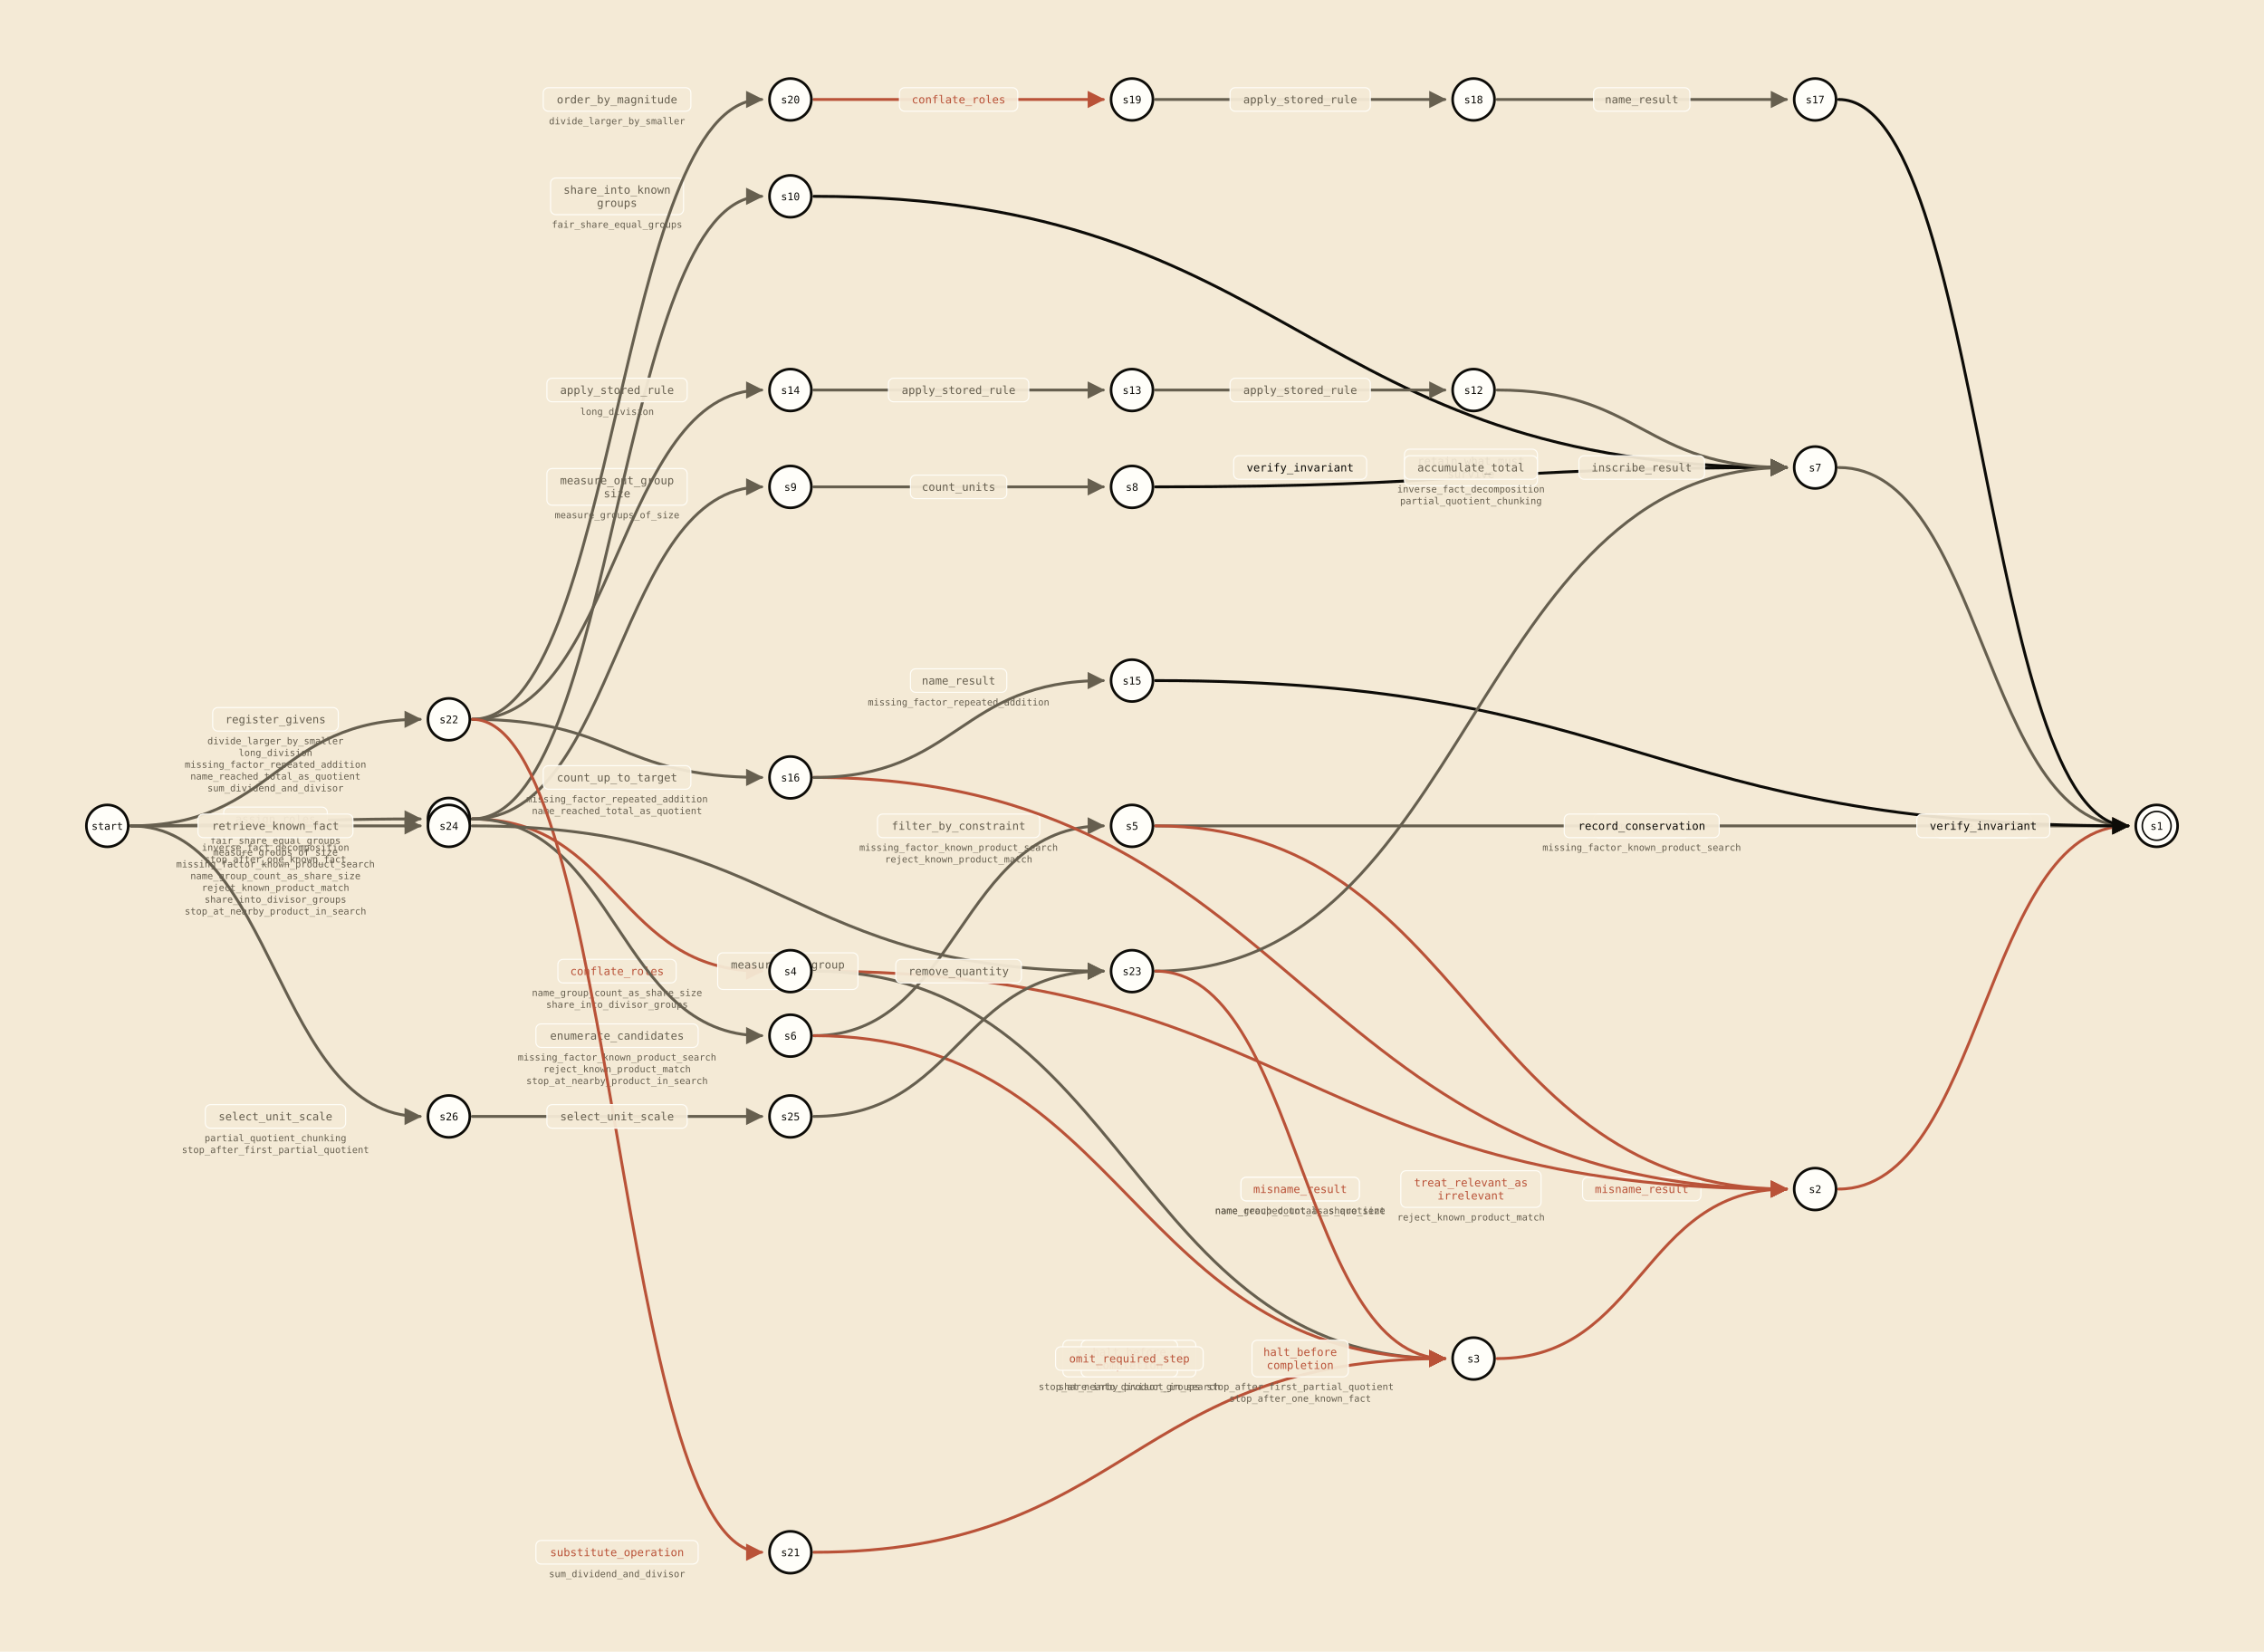
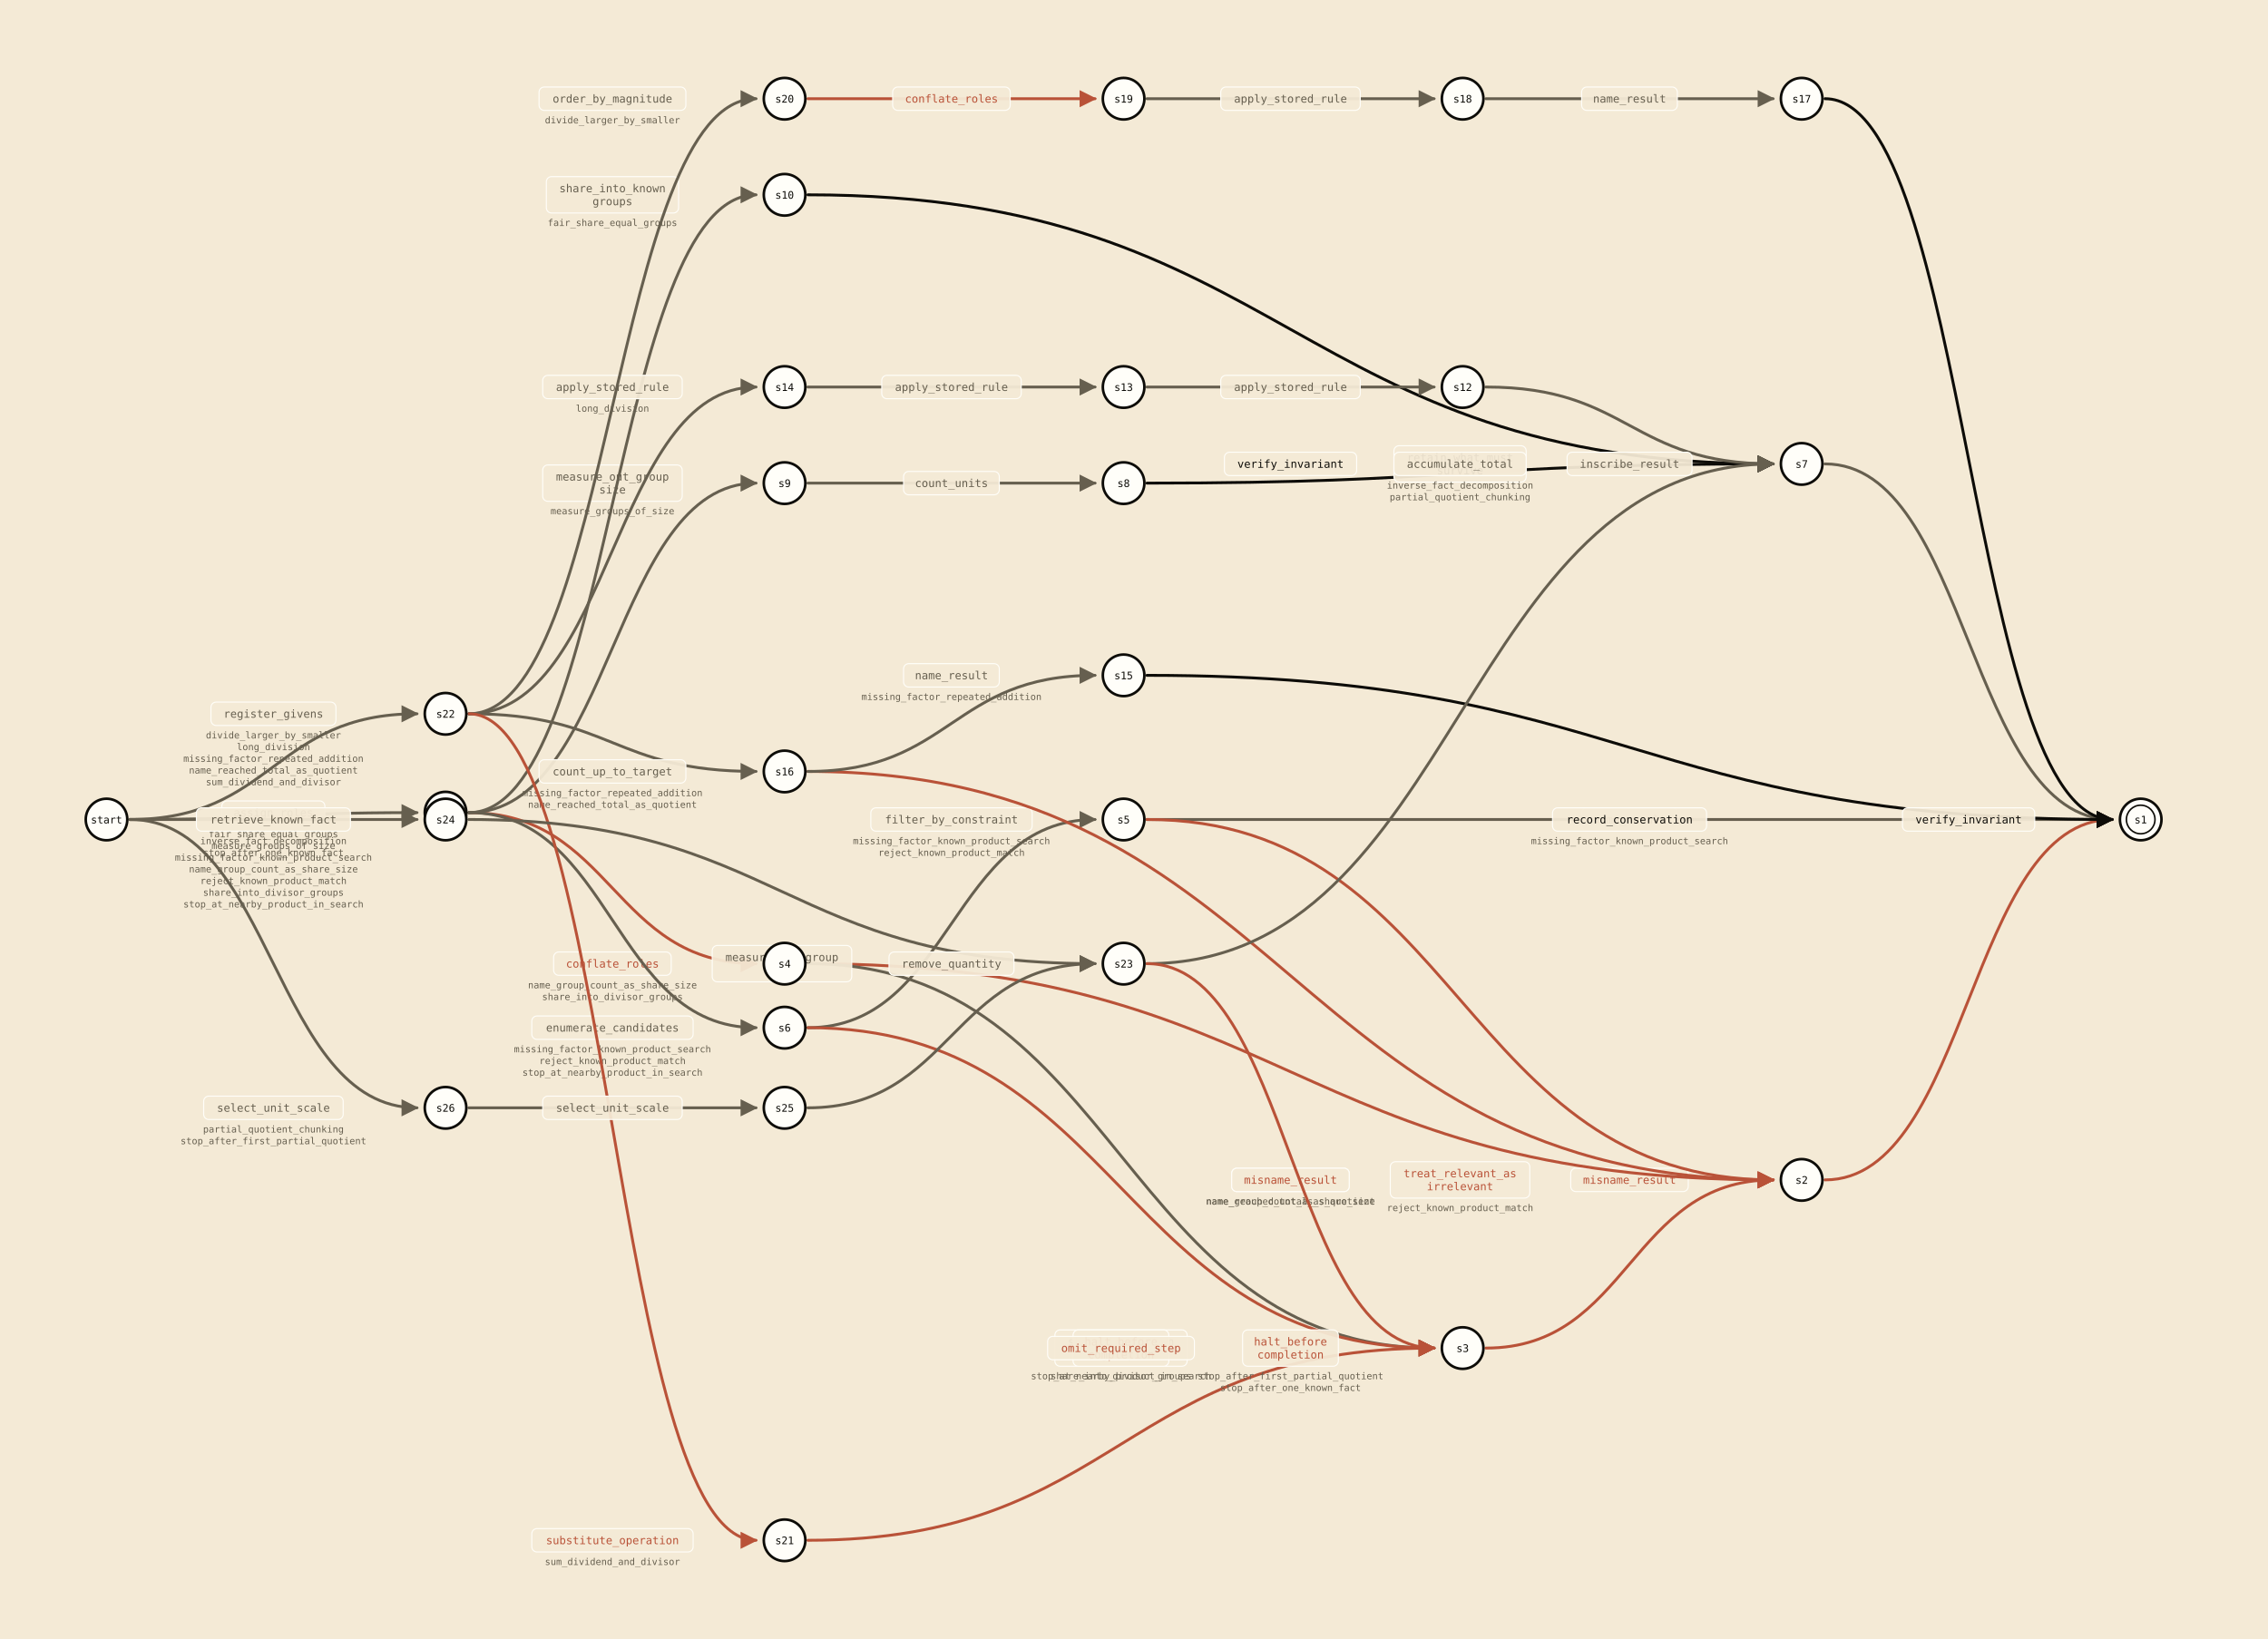
- <svg xmlns="http://www.w3.org/2000/svg" width="1730" height="1262" viewBox="0 0 1730 1262" role="img" aria-labelledby="title desc">
+ <svg xmlns="http://www.w3.org/2000/svg" width="1746" height="1262" viewBox="0 0 1746 1262" role="img" aria-labelledby="title desc">
  <rect width="100%" height="100%" fill="#f4ead6" />
  <defs>
    <marker id="composite-conserving" viewBox="0 0 10 10" refX="9" refY="5" markerWidth="6" markerHeight="6" orient="auto">
      <path d="M0 0 L10 5 L0 10 z" fill="#0d0c08" />
    </marker>
    <marker id="composite-deforming" viewBox="0 0 10 10" refX="9" refY="5" markerWidth="6" markerHeight="6" orient="auto">
      <path d="M0 0 L10 5 L0 10 z" fill="#b95238" />
    </marker>
    <marker id="composite-neutral" viewBox="0 0 10 10" refX="9" refY="5" markerWidth="6" markerHeight="6" orient="auto">
      <path d="M0 0 L10 5 L0 10 z" fill="#665f4f" />
    </marker>
  </defs>
  <path d="M 100.0 631.0 C 210.5 631.0, 210.5 625.7, 321.0 625.7" fill="none" stroke="#665f4f" stroke-width="2.2" stroke-linecap="round" marker-end="url(#composite-neutral)" />
-   <rect x="170.9" y="616.7" width="79.2" height="18.0" rx="4" fill="#f4ead6" fill-opacity="0.94" stroke="#fffef9" stroke-width="0.8" />
+   <rect x="170.8" y="616.7" width="79.3" height="18.0" rx="4" fill="#f4ead6" fill-opacity="0.94" stroke="#fffef9" stroke-width="0.8" />
  <text x="210.5" y="628.7" text-anchor="middle" font-family="ui-monospace, Menlo, Consolas, monospace" font-size="8.5" font-weight="normal" fill="#665f4f">assign_roles</text>
  <text x="210.5" y="644.7" text-anchor="middle" font-family="ui-monospace, Menlo, Consolas, monospace" font-size="7.2" font-weight="normal" fill="#665f4f">fair_share_equal_groups</text>
  <text x="210.5" y="653.7" text-anchor="middle" font-family="ui-monospace, Menlo, Consolas, monospace" font-size="7.2" font-weight="normal" fill="#665f4f">measure_groups_of_size</text>
  <text x="210.5" y="662.7" text-anchor="middle" font-family="ui-monospace, Menlo, Consolas, monospace" font-size="7.2" font-weight="normal" fill="#665f4f">missing_factor_known_product_search</text>
  <text x="210.5" y="671.7" text-anchor="middle" font-family="ui-monospace, Menlo, Consolas, monospace" font-size="7.2" font-weight="normal" fill="#665f4f">name_group_count_as_share_size</text>
  <text x="210.5" y="680.7" text-anchor="middle" font-family="ui-monospace, Menlo, Consolas, monospace" font-size="7.2" font-weight="normal" fill="#665f4f">reject_known_product_match</text>
  <text x="210.5" y="689.7" text-anchor="middle" font-family="ui-monospace, Menlo, Consolas, monospace" font-size="7.2" font-weight="normal" fill="#665f4f">share_into_divisor_groups</text>
  <text x="210.5" y="698.7" text-anchor="middle" font-family="ui-monospace, Menlo, Consolas, monospace" font-size="7.2" font-weight="normal" fill="#665f4f">stop_at_nearby_product_in_search</text>
  <path d="M 100.0 631.0 C 210.5 631.0, 210.5 549.6, 321.0 549.6" fill="none" stroke="#665f4f" stroke-width="2.2" stroke-linecap="round" marker-end="url(#composite-neutral)" />
-   <rect x="162.5" y="540.6" width="96.0" height="18.0" rx="4" fill="#f4ead6" fill-opacity="0.94" stroke="#fffef9" stroke-width="0.8" />
+   <rect x="162.4" y="540.6" width="96.2" height="18.0" rx="4" fill="#f4ead6" fill-opacity="0.94" stroke="#fffef9" stroke-width="0.8" />
  <text x="210.5" y="552.6" text-anchor="middle" font-family="ui-monospace, Menlo, Consolas, monospace" font-size="8.5" font-weight="normal" fill="#665f4f">register_givens</text>
  <text x="210.5" y="568.6" text-anchor="middle" font-family="ui-monospace, Menlo, Consolas, monospace" font-size="7.2" font-weight="normal" fill="#665f4f">divide_larger_by_smaller</text>
  <text x="210.5" y="577.6" text-anchor="middle" font-family="ui-monospace, Menlo, Consolas, monospace" font-size="7.2" font-weight="normal" fill="#665f4f">long_division</text>
  <text x="210.5" y="586.6" text-anchor="middle" font-family="ui-monospace, Menlo, Consolas, monospace" font-size="7.2" font-weight="normal" fill="#665f4f">missing_factor_repeated_addition</text>
  <text x="210.5" y="595.6" text-anchor="middle" font-family="ui-monospace, Menlo, Consolas, monospace" font-size="7.2" font-weight="normal" fill="#665f4f">name_reached_total_as_quotient</text>
  <text x="210.5" y="604.6" text-anchor="middle" font-family="ui-monospace, Menlo, Consolas, monospace" font-size="7.2" font-weight="normal" fill="#665f4f">sum_dividend_and_divisor</text>
  <path d="M 100.0 631.0 C 210.5 631.0, 210.5 631.0, 321.0 631.0" fill="none" stroke="#665f4f" stroke-width="2.2" stroke-linecap="round" marker-end="url(#composite-neutral)" />
-   <rect x="151.3" y="622.0" width="118.4" height="18.0" rx="4" fill="#f4ead6" fill-opacity="0.94" stroke="#fffef9" stroke-width="0.8" />
+   <rect x="151.2" y="622.0" width="118.6" height="18.0" rx="4" fill="#f4ead6" fill-opacity="0.94" stroke="#fffef9" stroke-width="0.8" />
  <text x="210.5" y="634.0" text-anchor="middle" font-family="ui-monospace, Menlo, Consolas, monospace" font-size="8.5" font-weight="normal" fill="#665f4f">retrieve_known_fact</text>
  <text x="210.5" y="650.0" text-anchor="middle" font-family="ui-monospace, Menlo, Consolas, monospace" font-size="7.2" font-weight="normal" fill="#665f4f">inverse_fact_decomposition</text>
  <text x="210.5" y="659.0" text-anchor="middle" font-family="ui-monospace, Menlo, Consolas, monospace" font-size="7.2" font-weight="normal" fill="#665f4f">stop_after_one_known_fact</text>
  <path d="M 100.0 631.0 C 210.5 631.0, 210.5 853.0, 321.0 853.0" fill="none" stroke="#665f4f" stroke-width="2.2" stroke-linecap="round" marker-end="url(#composite-neutral)" />
-   <rect x="156.9" y="844.0" width="107.2" height="18.0" rx="4" fill="#f4ead6" fill-opacity="0.94" stroke="#fffef9" stroke-width="0.8" />
+   <rect x="156.8" y="844.0" width="107.4" height="18.0" rx="4" fill="#f4ead6" fill-opacity="0.94" stroke="#fffef9" stroke-width="0.8" />
  <text x="210.5" y="856.0" text-anchor="middle" font-family="ui-monospace, Menlo, Consolas, monospace" font-size="8.5" font-weight="normal" fill="#665f4f">select_unit_scale</text>
  <text x="210.5" y="872.0" text-anchor="middle" font-family="ui-monospace, Menlo, Consolas, monospace" font-size="7.2" font-weight="normal" fill="#665f4f">partial_quotient_chunking</text>
  <text x="210.5" y="881.0" text-anchor="middle" font-family="ui-monospace, Menlo, Consolas, monospace" font-size="7.2" font-weight="normal" fill="#665f4f">stop_after_first_partial_quotient</text>
  <path d="M 1405.0 908.5 C 1515.5 908.5, 1515.5 631.0, 1626.0 631.0" fill="none" stroke="#b95238" stroke-width="2.2" stroke-linecap="round" marker-end="url(#composite-deforming)" />
-   <rect x="1478.7" y="622.0" width="73.6" height="18.0" rx="4" fill="#f4ead6" fill-opacity="0.94" stroke="#fffef9" stroke-width="0.8" />
+   <rect x="1478.6" y="622.0" width="73.7" height="18.0" rx="4" fill="#f4ead6" fill-opacity="0.94" stroke="#fffef9" stroke-width="0.8" />
  <text x="1515.5" y="634.0" text-anchor="middle" font-family="ui-monospace, Menlo, Consolas, monospace" font-size="8.5" font-weight="normal" fill="#b95238">record_loss</text>
  <path d="M 1144.0 1038.0 C 1254.5 1038.0, 1254.5 908.5, 1365.0 908.5" fill="none" stroke="#b95238" stroke-width="2.2" stroke-linecap="round" marker-end="url(#composite-deforming)" />
-   <rect x="1209.3" y="899.5" width="90.4" height="18.0" rx="4" fill="#f4ead6" fill-opacity="0.94" stroke="#fffef9" stroke-width="0.8" />
+   <rect x="1209.2" y="899.5" width="90.5" height="18.0" rx="4" fill="#f4ead6" fill-opacity="0.94" stroke="#fffef9" stroke-width="0.8" />
  <text x="1254.5" y="911.5" text-anchor="middle" font-family="ui-monospace, Menlo, Consolas, monospace" font-size="8.5" font-weight="normal" fill="#b95238">misname_result</text>
  <path d="M 622.0 742.0 C 993.5 742.0, 993.5 908.5, 1365.0 908.5" fill="none" stroke="#b95238" stroke-width="2.2" stroke-linecap="round" marker-end="url(#composite-deforming)" />
-   <rect x="948.3" y="899.5" width="90.4" height="18.0" rx="4" fill="#f4ead6" fill-opacity="0.94" stroke="#fffef9" stroke-width="0.8" />
+   <rect x="948.2" y="899.5" width="90.5" height="18.0" rx="4" fill="#f4ead6" fill-opacity="0.94" stroke="#fffef9" stroke-width="0.8" />
  <text x="993.5" y="911.5" text-anchor="middle" font-family="ui-monospace, Menlo, Consolas, monospace" font-size="8.5" font-weight="normal" fill="#b95238">misname_result</text>
  <text x="993.5" y="927.5" text-anchor="middle" font-family="ui-monospace, Menlo, Consolas, monospace" font-size="7.2" font-weight="normal" fill="#665f4f">name_group_count_as_share_size</text>
  <path d="M 622.0 742.0 C 863.0 742.0, 863.0 1038.0, 1104.0 1038.0" fill="none" stroke="#665f4f" stroke-width="2.2" stroke-linecap="round" marker-end="url(#composite-neutral)" />
-   <rect x="812.2" y="1024.0" width="101.6" height="28.0" rx="4" fill="#f4ead6" fill-opacity="0.94" stroke="#fffef9" stroke-width="0.8" />
+   <rect x="812.1" y="1024.0" width="101.8" height="28.0" rx="4" fill="#f4ead6" fill-opacity="0.94" stroke="#fffef9" stroke-width="0.8" />
  <text x="863.0" y="1036.0" text-anchor="middle" font-family="ui-monospace, Menlo, Consolas, monospace" font-size="8.5" font-weight="normal" fill="#665f4f">share_into_known</text>
  <text x="863.0" y="1046.0" text-anchor="middle" font-family="ui-monospace, Menlo, Consolas, monospace" font-size="8.5" font-weight="normal" fill="#665f4f">groups</text>
  <text x="863.0" y="1062.0" text-anchor="middle" font-family="ui-monospace, Menlo, Consolas, monospace" font-size="7.2" font-weight="normal" fill="#665f4f">share_into_divisor_groups</text>
  <path d="M 883.0 631.0 C 1254.5 631.0, 1254.5 631.0, 1626.0 631.0" fill="none" stroke="#665f4f" stroke-width="2.2" stroke-linecap="round" marker-end="url(#composite-neutral)" />
-   <rect x="1217.7" y="622.0" width="73.6" height="18.0" rx="4" fill="#f4ead6" fill-opacity="0.94" stroke="#fffef9" stroke-width="0.8" />
+   <rect x="1217.6" y="622.0" width="73.7" height="18.0" rx="4" fill="#f4ead6" fill-opacity="0.94" stroke="#fffef9" stroke-width="0.8" />
  <text x="1254.5" y="634.0" text-anchor="middle" font-family="ui-monospace, Menlo, Consolas, monospace" font-size="8.5" font-weight="normal" fill="#665f4f">name_result</text>
  <text x="1254.5" y="650.0" text-anchor="middle" font-family="ui-monospace, Menlo, Consolas, monospace" font-size="7.2" font-weight="normal" fill="#665f4f">missing_factor_known_product_search</text>
  <path d="M 883.0 631.0 C 1124.0 631.0, 1124.0 908.5, 1365.0 908.5" fill="none" stroke="#b95238" stroke-width="2.2" stroke-linecap="round" marker-end="url(#composite-deforming)" />
-   <rect x="1070.4" y="894.5" width="107.2" height="28.0" rx="4" fill="#f4ead6" fill-opacity="0.94" stroke="#fffef9" stroke-width="0.8" />
+   <rect x="1070.3" y="894.5" width="107.4" height="28.0" rx="4" fill="#f4ead6" fill-opacity="0.94" stroke="#fffef9" stroke-width="0.8" />
  <text x="1124.0" y="906.5" text-anchor="middle" font-family="ui-monospace, Menlo, Consolas, monospace" font-size="8.5" font-weight="normal" fill="#b95238">treat_relevant_as</text>
  <text x="1124.0" y="916.5" text-anchor="middle" font-family="ui-monospace, Menlo, Consolas, monospace" font-size="8.5" font-weight="normal" fill="#b95238">irrelevant</text>
  <text x="1124.0" y="932.5" text-anchor="middle" font-family="ui-monospace, Menlo, Consolas, monospace" font-size="7.2" font-weight="normal" fill="#665f4f">reject_known_product_match</text>
  <path d="M 622.0 791.3 C 732.5 791.3, 732.5 631.0, 843.0 631.0" fill="none" stroke="#665f4f" stroke-width="2.2" stroke-linecap="round" marker-end="url(#composite-neutral)" />
-   <rect x="670.5" y="622.0" width="124.0" height="18.0" rx="4" fill="#f4ead6" fill-opacity="0.94" stroke="#fffef9" stroke-width="0.8" />
+   <rect x="670.4" y="622.0" width="124.2" height="18.0" rx="4" fill="#f4ead6" fill-opacity="0.94" stroke="#fffef9" stroke-width="0.8" />
  <text x="732.5" y="634.0" text-anchor="middle" font-family="ui-monospace, Menlo, Consolas, monospace" font-size="8.5" font-weight="normal" fill="#665f4f">filter_by_constraint</text>
  <text x="732.5" y="650.0" text-anchor="middle" font-family="ui-monospace, Menlo, Consolas, monospace" font-size="7.2" font-weight="normal" fill="#665f4f">missing_factor_known_product_search</text>
  <text x="732.5" y="659.0" text-anchor="middle" font-family="ui-monospace, Menlo, Consolas, monospace" font-size="7.2" font-weight="normal" fill="#665f4f">reject_known_product_match</text>
  <path d="M 622.0 791.3 C 863.0 791.3, 863.0 1038.0, 1104.0 1038.0" fill="none" stroke="#b95238" stroke-width="2.2" stroke-linecap="round" marker-end="url(#composite-deforming)" />
-   <rect x="826.2" y="1024.0" width="73.6" height="28.0" rx="4" fill="#f4ead6" fill-opacity="0.94" stroke="#fffef9" stroke-width="0.8" />
+   <rect x="826.1" y="1024.0" width="73.7" height="28.0" rx="4" fill="#f4ead6" fill-opacity="0.94" stroke="#fffef9" stroke-width="0.8" />
  <text x="863.0" y="1036.0" text-anchor="middle" font-family="ui-monospace, Menlo, Consolas, monospace" font-size="8.5" font-weight="normal" fill="#b95238">halt_before</text>
  <text x="863.0" y="1046.0" text-anchor="middle" font-family="ui-monospace, Menlo, Consolas, monospace" font-size="8.5" font-weight="normal" fill="#b95238">completion</text>
  <text x="863.0" y="1062.0" text-anchor="middle" font-family="ui-monospace, Menlo, Consolas, monospace" font-size="7.2" font-weight="normal" fill="#665f4f">stop_at_nearby_product_in_search</text>
  <path d="M 1405.0 357.2 C 1515.5 357.2, 1515.5 631.0, 1626.0 631.0" fill="none" stroke="#665f4f" stroke-width="2.2" stroke-linecap="round" marker-end="url(#composite-neutral)" />
-   <rect x="1478.7" y="622.0" width="73.6" height="18.0" rx="4" fill="#f4ead6" fill-opacity="0.94" stroke="#fffef9" stroke-width="0.8" />
+   <rect x="1478.6" y="622.0" width="73.7" height="18.0" rx="4" fill="#f4ead6" fill-opacity="0.94" stroke="#fffef9" stroke-width="0.8" />
  <text x="1515.5" y="634.0" text-anchor="middle" font-family="ui-monospace, Menlo, Consolas, monospace" font-size="8.5" font-weight="normal" fill="#665f4f">name_result</text>
  <path d="M 883.0 372.0 C 1124.0 372.0, 1124.0 357.2, 1365.0 357.2" fill="none" stroke="#0d0c08" stroke-width="2.2" stroke-linecap="round" marker-end="url(#composite-conserving)" />
-   <rect x="1073.2" y="343.2" width="101.6" height="28.0" rx="4" fill="#f4ead6" fill-opacity="0.94" stroke="#fffef9" stroke-width="0.8" />
+   <rect x="1073.1" y="343.2" width="101.8" height="28.0" rx="4" fill="#f4ead6" fill-opacity="0.94" stroke="#fffef9" stroke-width="0.8" />
  <text x="1124.0" y="355.2" text-anchor="middle" font-family="ui-monospace, Menlo, Consolas, monospace" font-size="8.5" font-weight="normal" fill="#0d0c08">retain_what_must</text>
  <text x="1124.0" y="365.2" text-anchor="middle" font-family="ui-monospace, Menlo, Consolas, monospace" font-size="8.5" font-weight="normal" fill="#0d0c08">survive</text>
  <path d="M 622.0 372.0 C 732.5 372.0, 732.5 372.0, 843.0 372.0" fill="none" stroke="#665f4f" stroke-width="2.2" stroke-linecap="round" marker-end="url(#composite-neutral)" />
-   <rect x="695.7" y="363.0" width="73.6" height="18.0" rx="4" fill="#f4ead6" fill-opacity="0.94" stroke="#fffef9" stroke-width="0.8" />
+   <rect x="695.6" y="363.0" width="73.7" height="18.0" rx="4" fill="#f4ead6" fill-opacity="0.94" stroke="#fffef9" stroke-width="0.8" />
  <text x="732.5" y="375.0" text-anchor="middle" font-family="ui-monospace, Menlo, Consolas, monospace" font-size="8.5" font-weight="normal" fill="#665f4f">count_units</text>
  <path d="M 622.0 150.0 C 993.5 150.0, 993.5 357.2, 1365.0 357.2" fill="none" stroke="#0d0c08" stroke-width="2.2" stroke-linecap="round" marker-end="url(#composite-conserving)" />
-   <rect x="942.7" y="348.2" width="101.6" height="18.0" rx="4" fill="#f4ead6" fill-opacity="0.94" stroke="#fffef9" stroke-width="0.8" />
+   <rect x="942.6" y="348.2" width="101.8" height="18.0" rx="4" fill="#f4ead6" fill-opacity="0.94" stroke="#fffef9" stroke-width="0.8" />
  <text x="993.5" y="360.2" text-anchor="middle" font-family="ui-monospace, Menlo, Consolas, monospace" font-size="8.5" font-weight="normal" fill="#0d0c08">verify_invariant</text>
  <path d="M 361.0 625.7 C 471.5 625.7, 471.5 742.0, 582.0 742.0" fill="none" stroke="#b95238" stroke-width="2.2" stroke-linecap="round" marker-end="url(#composite-deforming)" />
-   <rect x="426.3" y="733.0" width="90.4" height="18.0" rx="4" fill="#f4ead6" fill-opacity="0.94" stroke="#fffef9" stroke-width="0.8" />
+   <rect x="426.2" y="733.0" width="90.5" height="18.0" rx="4" fill="#f4ead6" fill-opacity="0.94" stroke="#fffef9" stroke-width="0.8" />
  <text x="471.5" y="745.0" text-anchor="middle" font-family="ui-monospace, Menlo, Consolas, monospace" font-size="8.5" font-weight="normal" fill="#b95238">conflate_roles</text>
  <text x="471.5" y="761.0" text-anchor="middle" font-family="ui-monospace, Menlo, Consolas, monospace" font-size="7.2" font-weight="normal" fill="#665f4f">name_group_count_as_share_size</text>
  <text x="471.5" y="770.0" text-anchor="middle" font-family="ui-monospace, Menlo, Consolas, monospace" font-size="7.2" font-weight="normal" fill="#665f4f">share_into_divisor_groups</text>
  <path d="M 361.0 625.7 C 471.5 625.7, 471.5 791.3, 582.0 791.3" fill="none" stroke="#665f4f" stroke-width="2.2" stroke-linecap="round" marker-end="url(#composite-neutral)" />
-   <rect x="409.5" y="782.3" width="124.0" height="18.0" rx="4" fill="#f4ead6" fill-opacity="0.94" stroke="#fffef9" stroke-width="0.8" />
+   <rect x="409.4" y="782.3" width="124.2" height="18.0" rx="4" fill="#f4ead6" fill-opacity="0.94" stroke="#fffef9" stroke-width="0.8" />
  <text x="471.5" y="794.3" text-anchor="middle" font-family="ui-monospace, Menlo, Consolas, monospace" font-size="8.5" font-weight="normal" fill="#665f4f">enumerate_candidates</text>
  <text x="471.5" y="810.3" text-anchor="middle" font-family="ui-monospace, Menlo, Consolas, monospace" font-size="7.2" font-weight="normal" fill="#665f4f">missing_factor_known_product_search</text>
  <text x="471.5" y="819.3" text-anchor="middle" font-family="ui-monospace, Menlo, Consolas, monospace" font-size="7.2" font-weight="normal" fill="#665f4f">reject_known_product_match</text>
  <text x="471.5" y="828.3" text-anchor="middle" font-family="ui-monospace, Menlo, Consolas, monospace" font-size="7.2" font-weight="normal" fill="#665f4f">stop_at_nearby_product_in_search</text>
  <path d="M 361.0 625.7 C 471.5 625.7, 471.5 372.0, 582.0 372.0" fill="none" stroke="#665f4f" stroke-width="2.2" stroke-linecap="round" marker-end="url(#composite-neutral)" />
-   <rect x="417.9" y="358.0" width="107.2" height="28.0" rx="4" fill="#f4ead6" fill-opacity="0.94" stroke="#fffef9" stroke-width="0.8" />
+   <rect x="417.8" y="358.0" width="107.4" height="28.0" rx="4" fill="#f4ead6" fill-opacity="0.94" stroke="#fffef9" stroke-width="0.8" />
  <text x="471.5" y="370.0" text-anchor="middle" font-family="ui-monospace, Menlo, Consolas, monospace" font-size="8.5" font-weight="normal" fill="#665f4f">measure_out_group</text>
  <text x="471.5" y="380.0" text-anchor="middle" font-family="ui-monospace, Menlo, Consolas, monospace" font-size="8.5" font-weight="normal" fill="#665f4f">size</text>
  <text x="471.5" y="396.0" text-anchor="middle" font-family="ui-monospace, Menlo, Consolas, monospace" font-size="7.2" font-weight="normal" fill="#665f4f">measure_groups_of_size</text>
  <path d="M 361.0 625.7 C 471.5 625.7, 471.5 150.0, 582.0 150.0" fill="none" stroke="#665f4f" stroke-width="2.2" stroke-linecap="round" marker-end="url(#composite-neutral)" />
-   <rect x="420.7" y="136.0" width="101.6" height="28.0" rx="4" fill="#f4ead6" fill-opacity="0.94" stroke="#fffef9" stroke-width="0.8" />
+   <rect x="420.6" y="136.0" width="101.8" height="28.0" rx="4" fill="#f4ead6" fill-opacity="0.94" stroke="#fffef9" stroke-width="0.8" />
  <text x="471.5" y="148.0" text-anchor="middle" font-family="ui-monospace, Menlo, Consolas, monospace" font-size="8.5" font-weight="normal" fill="#665f4f">share_into_known</text>
  <text x="471.5" y="158.0" text-anchor="middle" font-family="ui-monospace, Menlo, Consolas, monospace" font-size="8.5" font-weight="normal" fill="#665f4f">groups</text>
  <text x="471.5" y="174.0" text-anchor="middle" font-family="ui-monospace, Menlo, Consolas, monospace" font-size="7.2" font-weight="normal" fill="#665f4f">fair_share_equal_groups</text>
  <path d="M 1144.0 298.0 C 1254.5 298.0, 1254.5 357.2, 1365.0 357.2" fill="none" stroke="#665f4f" stroke-width="2.2" stroke-linecap="round" marker-end="url(#composite-neutral)" />
-   <rect x="1206.5" y="348.2" width="96.0" height="18.0" rx="4" fill="#f4ead6" fill-opacity="0.94" stroke="#fffef9" stroke-width="0.8" />
+   <rect x="1206.4" y="348.2" width="96.2" height="18.0" rx="4" fill="#f4ead6" fill-opacity="0.94" stroke="#fffef9" stroke-width="0.8" />
  <text x="1254.5" y="360.2" text-anchor="middle" font-family="ui-monospace, Menlo, Consolas, monospace" font-size="8.5" font-weight="normal" fill="#665f4f">inscribe_result</text>
  <path d="M 883.0 298.0 C 993.5 298.0, 993.5 298.0, 1104.0 298.0" fill="none" stroke="#665f4f" stroke-width="2.2" stroke-linecap="round" marker-end="url(#composite-neutral)" />
-   <rect x="939.9" y="289.0" width="107.2" height="18.0" rx="4" fill="#f4ead6" fill-opacity="0.94" stroke="#fffef9" stroke-width="0.8" />
+   <rect x="939.8" y="289.0" width="107.4" height="18.0" rx="4" fill="#f4ead6" fill-opacity="0.94" stroke="#fffef9" stroke-width="0.8" />
  <text x="993.5" y="301.0" text-anchor="middle" font-family="ui-monospace, Menlo, Consolas, monospace" font-size="8.5" font-weight="normal" fill="#665f4f">apply_stored_rule</text>
  <path d="M 622.0 298.0 C 732.5 298.0, 732.5 298.0, 843.0 298.0" fill="none" stroke="#665f4f" stroke-width="2.2" stroke-linecap="round" marker-end="url(#composite-neutral)" />
-   <rect x="678.9" y="289.0" width="107.2" height="18.0" rx="4" fill="#f4ead6" fill-opacity="0.94" stroke="#fffef9" stroke-width="0.8" />
+   <rect x="678.8" y="289.0" width="107.4" height="18.0" rx="4" fill="#f4ead6" fill-opacity="0.94" stroke="#fffef9" stroke-width="0.8" />
  <text x="732.5" y="301.0" text-anchor="middle" font-family="ui-monospace, Menlo, Consolas, monospace" font-size="8.5" font-weight="normal" fill="#665f4f">apply_stored_rule</text>
  <path d="M 883.0 520.0 C 1254.5 520.0, 1254.5 631.0, 1626.0 631.0" fill="none" stroke="#0d0c08" stroke-width="2.2" stroke-linecap="round" marker-end="url(#composite-conserving)" />
-   <rect x="1195.3" y="622.0" width="118.4" height="18.0" rx="4" fill="#f4ead6" fill-opacity="0.94" stroke="#fffef9" stroke-width="0.8" />
+   <rect x="1195.2" y="622.0" width="118.6" height="18.0" rx="4" fill="#f4ead6" fill-opacity="0.94" stroke="#fffef9" stroke-width="0.8" />
  <text x="1254.5" y="634.0" text-anchor="middle" font-family="ui-monospace, Menlo, Consolas, monospace" font-size="8.5" font-weight="normal" fill="#0d0c08">record_conservation</text>
  <path d="M 622.0 594.0 C 993.5 594.0, 993.5 908.5, 1365.0 908.5" fill="none" stroke="#b95238" stroke-width="2.2" stroke-linecap="round" marker-end="url(#composite-deforming)" />
-   <rect x="948.3" y="899.5" width="90.4" height="18.0" rx="4" fill="#f4ead6" fill-opacity="0.94" stroke="#fffef9" stroke-width="0.8" />
+   <rect x="948.2" y="899.5" width="90.5" height="18.0" rx="4" fill="#f4ead6" fill-opacity="0.94" stroke="#fffef9" stroke-width="0.8" />
  <text x="993.5" y="911.5" text-anchor="middle" font-family="ui-monospace, Menlo, Consolas, monospace" font-size="8.5" font-weight="normal" fill="#b95238">misname_result</text>
  <text x="993.5" y="927.5" text-anchor="middle" font-family="ui-monospace, Menlo, Consolas, monospace" font-size="7.2" font-weight="normal" fill="#665f4f">name_reached_total_as_quotient</text>
  <path d="M 622.0 594.0 C 732.5 594.0, 732.5 520.0, 843.0 520.0" fill="none" stroke="#665f4f" stroke-width="2.2" stroke-linecap="round" marker-end="url(#composite-neutral)" />
-   <rect x="695.7" y="511.0" width="73.6" height="18.0" rx="4" fill="#f4ead6" fill-opacity="0.94" stroke="#fffef9" stroke-width="0.8" />
+   <rect x="695.6" y="511.0" width="73.7" height="18.0" rx="4" fill="#f4ead6" fill-opacity="0.94" stroke="#fffef9" stroke-width="0.8" />
  <text x="732.5" y="523.0" text-anchor="middle" font-family="ui-monospace, Menlo, Consolas, monospace" font-size="8.5" font-weight="normal" fill="#665f4f">name_result</text>
  <text x="732.5" y="539.0" text-anchor="middle" font-family="ui-monospace, Menlo, Consolas, monospace" font-size="7.2" font-weight="normal" fill="#665f4f">missing_factor_repeated_addition</text>
  <path d="M 1405.0 76.0 C 1515.5 76.0, 1515.5 631.0, 1626.0 631.0" fill="none" stroke="#0d0c08" stroke-width="2.2" stroke-linecap="round" marker-end="url(#composite-conserving)" />
-   <rect x="1464.7" y="622.0" width="101.6" height="18.0" rx="4" fill="#f4ead6" fill-opacity="0.94" stroke="#fffef9" stroke-width="0.8" />
+   <rect x="1464.6" y="622.0" width="101.8" height="18.0" rx="4" fill="#f4ead6" fill-opacity="0.94" stroke="#fffef9" stroke-width="0.8" />
  <text x="1515.5" y="634.0" text-anchor="middle" font-family="ui-monospace, Menlo, Consolas, monospace" font-size="8.5" font-weight="normal" fill="#0d0c08">verify_invariant</text>
  <path d="M 1144.0 76.0 C 1254.5 76.0, 1254.5 76.0, 1365.0 76.0" fill="none" stroke="#665f4f" stroke-width="2.2" stroke-linecap="round" marker-end="url(#composite-neutral)" />
-   <rect x="1217.7" y="67.0" width="73.6" height="18.0" rx="4" fill="#f4ead6" fill-opacity="0.94" stroke="#fffef9" stroke-width="0.8" />
+   <rect x="1217.6" y="67.0" width="73.7" height="18.0" rx="4" fill="#f4ead6" fill-opacity="0.94" stroke="#fffef9" stroke-width="0.8" />
  <text x="1254.5" y="79.0" text-anchor="middle" font-family="ui-monospace, Menlo, Consolas, monospace" font-size="8.5" font-weight="normal" fill="#665f4f">name_result</text>
  <path d="M 883.0 76.0 C 993.5 76.0, 993.5 76.0, 1104.0 76.0" fill="none" stroke="#665f4f" stroke-width="2.2" stroke-linecap="round" marker-end="url(#composite-neutral)" />
-   <rect x="939.9" y="67.0" width="107.2" height="18.0" rx="4" fill="#f4ead6" fill-opacity="0.94" stroke="#fffef9" stroke-width="0.8" />
+   <rect x="939.8" y="67.0" width="107.4" height="18.0" rx="4" fill="#f4ead6" fill-opacity="0.94" stroke="#fffef9" stroke-width="0.8" />
  <text x="993.5" y="79.0" text-anchor="middle" font-family="ui-monospace, Menlo, Consolas, monospace" font-size="8.5" font-weight="normal" fill="#665f4f">apply_stored_rule</text>
  <path d="M 622.0 76.0 C 732.5 76.0, 732.5 76.0, 843.0 76.0" fill="none" stroke="#b95238" stroke-width="2.2" stroke-linecap="round" marker-end="url(#composite-deforming)" />
-   <rect x="687.3" y="67.0" width="90.4" height="18.0" rx="4" fill="#f4ead6" fill-opacity="0.94" stroke="#fffef9" stroke-width="0.8" />
+   <rect x="687.2" y="67.0" width="90.5" height="18.0" rx="4" fill="#f4ead6" fill-opacity="0.94" stroke="#fffef9" stroke-width="0.8" />
  <text x="732.5" y="79.0" text-anchor="middle" font-family="ui-monospace, Menlo, Consolas, monospace" font-size="8.5" font-weight="normal" fill="#b95238">conflate_roles</text>
  <path d="M 622.0 1186.0 C 863.0 1186.0, 863.0 1038.0, 1104.0 1038.0" fill="none" stroke="#b95238" stroke-width="2.2" stroke-linecap="round" marker-end="url(#composite-deforming)" />
-   <rect x="806.6" y="1029.0" width="112.8" height="18.0" rx="4" fill="#f4ead6" fill-opacity="0.94" stroke="#fffef9" stroke-width="0.8" />
+   <rect x="806.5" y="1029.0" width="113.0" height="18.0" rx="4" fill="#f4ead6" fill-opacity="0.94" stroke="#fffef9" stroke-width="0.8" />
  <text x="863.0" y="1041.0" text-anchor="middle" font-family="ui-monospace, Menlo, Consolas, monospace" font-size="8.5" font-weight="normal" fill="#b95238">omit_required_step</text>
  <path d="M 361.0 549.6 C 471.5 549.6, 471.5 298.0, 582.0 298.0" fill="none" stroke="#665f4f" stroke-width="2.2" stroke-linecap="round" marker-end="url(#composite-neutral)" />
-   <rect x="417.9" y="289.0" width="107.2" height="18.0" rx="4" fill="#f4ead6" fill-opacity="0.94" stroke="#fffef9" stroke-width="0.8" />
+   <rect x="417.8" y="289.0" width="107.4" height="18.0" rx="4" fill="#f4ead6" fill-opacity="0.94" stroke="#fffef9" stroke-width="0.8" />
  <text x="471.5" y="301.0" text-anchor="middle" font-family="ui-monospace, Menlo, Consolas, monospace" font-size="8.5" font-weight="normal" fill="#665f4f">apply_stored_rule</text>
  <text x="471.5" y="317.0" text-anchor="middle" font-family="ui-monospace, Menlo, Consolas, monospace" font-size="7.2" font-weight="normal" fill="#665f4f">long_division</text>
  <path d="M 361.0 549.6 C 471.5 549.6, 471.5 594.0, 582.0 594.0" fill="none" stroke="#665f4f" stroke-width="2.2" stroke-linecap="round" marker-end="url(#composite-neutral)" />
-   <rect x="415.1" y="585.0" width="112.8" height="18.0" rx="4" fill="#f4ead6" fill-opacity="0.94" stroke="#fffef9" stroke-width="0.8" />
+   <rect x="415.0" y="585.0" width="113.0" height="18.0" rx="4" fill="#f4ead6" fill-opacity="0.94" stroke="#fffef9" stroke-width="0.8" />
  <text x="471.5" y="597.0" text-anchor="middle" font-family="ui-monospace, Menlo, Consolas, monospace" font-size="8.5" font-weight="normal" fill="#665f4f">count_up_to_target</text>
  <text x="471.5" y="613.0" text-anchor="middle" font-family="ui-monospace, Menlo, Consolas, monospace" font-size="7.2" font-weight="normal" fill="#665f4f">missing_factor_repeated_addition</text>
  <text x="471.5" y="622.0" text-anchor="middle" font-family="ui-monospace, Menlo, Consolas, monospace" font-size="7.2" font-weight="normal" fill="#665f4f">name_reached_total_as_quotient</text>
  <path d="M 361.0 549.6 C 471.5 549.6, 471.5 76.0, 582.0 76.0" fill="none" stroke="#665f4f" stroke-width="2.2" stroke-linecap="round" marker-end="url(#composite-neutral)" />
-   <rect x="415.1" y="67.0" width="112.8" height="18.0" rx="4" fill="#f4ead6" fill-opacity="0.94" stroke="#fffef9" stroke-width="0.8" />
+   <rect x="415.0" y="67.0" width="113.0" height="18.0" rx="4" fill="#f4ead6" fill-opacity="0.94" stroke="#fffef9" stroke-width="0.8" />
  <text x="471.5" y="79.0" text-anchor="middle" font-family="ui-monospace, Menlo, Consolas, monospace" font-size="8.5" font-weight="normal" fill="#665f4f">order_by_magnitude</text>
  <text x="471.5" y="95.0" text-anchor="middle" font-family="ui-monospace, Menlo, Consolas, monospace" font-size="7.2" font-weight="normal" fill="#665f4f">divide_larger_by_smaller</text>
  <path d="M 361.0 549.6 C 471.5 549.6, 471.5 1186.0, 582.0 1186.0" fill="none" stroke="#b95238" stroke-width="2.2" stroke-linecap="round" marker-end="url(#composite-deforming)" />
-   <rect x="409.5" y="1177.0" width="124.0" height="18.0" rx="4" fill="#f4ead6" fill-opacity="0.94" stroke="#fffef9" stroke-width="0.8" />
+   <rect x="409.4" y="1177.0" width="124.2" height="18.0" rx="4" fill="#f4ead6" fill-opacity="0.94" stroke="#fffef9" stroke-width="0.8" />
  <text x="471.5" y="1189.0" text-anchor="middle" font-family="ui-monospace, Menlo, Consolas, monospace" font-size="8.5" font-weight="normal" fill="#b95238">substitute_operation</text>
  <text x="471.5" y="1205.0" text-anchor="middle" font-family="ui-monospace, Menlo, Consolas, monospace" font-size="7.2" font-weight="normal" fill="#665f4f">sum_dividend_and_divisor</text>
  <path d="M 883.0 742.0 C 1124.0 742.0, 1124.0 357.2, 1365.0 357.2" fill="none" stroke="#665f4f" stroke-width="2.2" stroke-linecap="round" marker-end="url(#composite-neutral)" />
-   <rect x="1073.2" y="348.2" width="101.6" height="18.0" rx="4" fill="#f4ead6" fill-opacity="0.94" stroke="#fffef9" stroke-width="0.8" />
+   <rect x="1073.1" y="348.2" width="101.8" height="18.0" rx="4" fill="#f4ead6" fill-opacity="0.94" stroke="#fffef9" stroke-width="0.8" />
  <text x="1124.0" y="360.2" text-anchor="middle" font-family="ui-monospace, Menlo, Consolas, monospace" font-size="8.5" font-weight="normal" fill="#665f4f">accumulate_total</text>
  <text x="1124.0" y="376.2" text-anchor="middle" font-family="ui-monospace, Menlo, Consolas, monospace" font-size="7.2" font-weight="normal" fill="#665f4f">inverse_fact_decomposition</text>
  <text x="1124.0" y="385.2" text-anchor="middle" font-family="ui-monospace, Menlo, Consolas, monospace" font-size="7.2" font-weight="normal" fill="#665f4f">partial_quotient_chunking</text>
  <path d="M 883.0 742.0 C 993.5 742.0, 993.5 1038.0, 1104.0 1038.0" fill="none" stroke="#b95238" stroke-width="2.2" stroke-linecap="round" marker-end="url(#composite-deforming)" />
-   <rect x="956.7" y="1024.0" width="73.6" height="28.0" rx="4" fill="#f4ead6" fill-opacity="0.94" stroke="#fffef9" stroke-width="0.8" />
+   <rect x="956.6" y="1024.0" width="73.7" height="28.0" rx="4" fill="#f4ead6" fill-opacity="0.94" stroke="#fffef9" stroke-width="0.8" />
  <text x="993.5" y="1036.0" text-anchor="middle" font-family="ui-monospace, Menlo, Consolas, monospace" font-size="8.5" font-weight="normal" fill="#b95238">halt_before</text>
  <text x="993.5" y="1046.0" text-anchor="middle" font-family="ui-monospace, Menlo, Consolas, monospace" font-size="8.5" font-weight="normal" fill="#b95238">completion</text>
  <text x="993.5" y="1062.0" text-anchor="middle" font-family="ui-monospace, Menlo, Consolas, monospace" font-size="7.2" font-weight="normal" fill="#665f4f">stop_after_first_partial_quotient</text>
  <text x="993.5" y="1071.0" text-anchor="middle" font-family="ui-monospace, Menlo, Consolas, monospace" font-size="7.2" font-weight="normal" fill="#665f4f">stop_after_one_known_fact</text>
  <path d="M 361.0 631.0 C 602.0 631.0, 602.0 742.0, 843.0 742.0" fill="none" stroke="#665f4f" stroke-width="2.2" stroke-linecap="round" marker-end="url(#composite-neutral)" />
-   <rect x="548.4" y="728.0" width="107.2" height="28.0" rx="4" fill="#f4ead6" fill-opacity="0.94" stroke="#fffef9" stroke-width="0.8" />
+   <rect x="548.3" y="728.0" width="107.4" height="28.0" rx="4" fill="#f4ead6" fill-opacity="0.94" stroke="#fffef9" stroke-width="0.8" />
  <text x="602.0" y="740.0" text-anchor="middle" font-family="ui-monospace, Menlo, Consolas, monospace" font-size="8.5" font-weight="normal" fill="#665f4f">measure_out_group</text>
  <text x="602.0" y="750.0" text-anchor="middle" font-family="ui-monospace, Menlo, Consolas, monospace" font-size="8.5" font-weight="normal" fill="#665f4f">size</text>
  <path d="M 622.0 853.0 C 732.5 853.0, 732.5 742.0, 843.0 742.0" fill="none" stroke="#665f4f" stroke-width="2.2" stroke-linecap="round" marker-end="url(#composite-neutral)" />
-   <rect x="684.5" y="733.0" width="96.0" height="18.0" rx="4" fill="#f4ead6" fill-opacity="0.94" stroke="#fffef9" stroke-width="0.8" />
+   <rect x="684.4" y="733.0" width="96.2" height="18.0" rx="4" fill="#f4ead6" fill-opacity="0.94" stroke="#fffef9" stroke-width="0.8" />
  <text x="732.5" y="745.0" text-anchor="middle" font-family="ui-monospace, Menlo, Consolas, monospace" font-size="8.5" font-weight="normal" fill="#665f4f">remove_quantity</text>
  <path d="M 361.0 853.0 C 471.5 853.0, 471.5 853.0, 582.0 853.0" fill="none" stroke="#665f4f" stroke-width="2.2" stroke-linecap="round" marker-end="url(#composite-neutral)" />
-   <rect x="417.9" y="844.0" width="107.2" height="18.0" rx="4" fill="#f4ead6" fill-opacity="0.94" stroke="#fffef9" stroke-width="0.8" />
+   <rect x="417.8" y="844.0" width="107.4" height="18.0" rx="4" fill="#f4ead6" fill-opacity="0.94" stroke="#fffef9" stroke-width="0.8" />
  <text x="471.5" y="856.0" text-anchor="middle" font-family="ui-monospace, Menlo, Consolas, monospace" font-size="8.5" font-weight="normal" fill="#665f4f">select_unit_scale</text>
  <circle cx="82.0" cy="631.0" r="16" fill="#fffef9" stroke="#0d0c08" stroke-width="2" />
  <text x="82.0" y="634.0" text-anchor="middle" font-family="ui-monospace, Menlo, Consolas, monospace" font-size="8.0" font-weight="normal" fill="#0d0c08">start</text>
  <circle cx="1648.0" cy="631.0" r="16" fill="#fffef9" stroke="#0d0c08" stroke-width="2" />
  <circle cx="1648.0" cy="631.0" r="11" fill="none" stroke="#0d0c08" stroke-width="1.2" />
  <text x="1648.0" y="634.0" text-anchor="middle" font-family="ui-monospace, Menlo, Consolas, monospace" font-size="8.0" font-weight="normal" fill="#0d0c08">s1</text>
  <circle cx="1387.0" cy="908.5" r="16" fill="#fffef9" stroke="#0d0c08" stroke-width="2" />
  <text x="1387.0" y="911.5" text-anchor="middle" font-family="ui-monospace, Menlo, Consolas, monospace" font-size="8.0" font-weight="normal" fill="#0d0c08">s2</text>
  <circle cx="1126.0" cy="1038.0" r="16" fill="#fffef9" stroke="#0d0c08" stroke-width="2" />
  <text x="1126.0" y="1041.0" text-anchor="middle" font-family="ui-monospace, Menlo, Consolas, monospace" font-size="8.0" font-weight="normal" fill="#0d0c08">s3</text>
  <circle cx="604.0" cy="742.0" r="16" fill="#fffef9" stroke="#0d0c08" stroke-width="2" />
  <text x="604.0" y="745.0" text-anchor="middle" font-family="ui-monospace, Menlo, Consolas, monospace" font-size="8.0" font-weight="normal" fill="#0d0c08">s4</text>
  <circle cx="865.0" cy="631.0" r="16" fill="#fffef9" stroke="#0d0c08" stroke-width="2" />
  <text x="865.0" y="634.0" text-anchor="middle" font-family="ui-monospace, Menlo, Consolas, monospace" font-size="8.0" font-weight="normal" fill="#0d0c08">s5</text>
  <circle cx="604.0" cy="791.3" r="16" fill="#fffef9" stroke="#0d0c08" stroke-width="2" />
  <text x="604.0" y="794.3" text-anchor="middle" font-family="ui-monospace, Menlo, Consolas, monospace" font-size="8.0" font-weight="normal" fill="#0d0c08">s6</text>
  <circle cx="1387.0" cy="357.2" r="16" fill="#fffef9" stroke="#0d0c08" stroke-width="2" />
  <text x="1387.0" y="360.2" text-anchor="middle" font-family="ui-monospace, Menlo, Consolas, monospace" font-size="8.0" font-weight="normal" fill="#0d0c08">s7</text>
  <circle cx="865.0" cy="372.0" r="16" fill="#fffef9" stroke="#0d0c08" stroke-width="2" />
  <text x="865.0" y="375.0" text-anchor="middle" font-family="ui-monospace, Menlo, Consolas, monospace" font-size="8.0" font-weight="normal" fill="#0d0c08">s8</text>
  <circle cx="604.0" cy="372.0" r="16" fill="#fffef9" stroke="#0d0c08" stroke-width="2" />
  <text x="604.0" y="375.0" text-anchor="middle" font-family="ui-monospace, Menlo, Consolas, monospace" font-size="8.0" font-weight="normal" fill="#0d0c08">s9</text>
  <circle cx="604.0" cy="150.0" r="16" fill="#fffef9" stroke="#0d0c08" stroke-width="2" />
  <text x="604.0" y="153.0" text-anchor="middle" font-family="ui-monospace, Menlo, Consolas, monospace" font-size="8.0" font-weight="normal" fill="#0d0c08">s10</text>
  <circle cx="343.0" cy="625.7" r="16" fill="#fffef9" stroke="#0d0c08" stroke-width="2" />
  <text x="343.0" y="628.7" text-anchor="middle" font-family="ui-monospace, Menlo, Consolas, monospace" font-size="8.0" font-weight="normal" fill="#0d0c08">s11</text>
  <circle cx="1126.0" cy="298.0" r="16" fill="#fffef9" stroke="#0d0c08" stroke-width="2" />
  <text x="1126.0" y="301.0" text-anchor="middle" font-family="ui-monospace, Menlo, Consolas, monospace" font-size="8.0" font-weight="normal" fill="#0d0c08">s12</text>
  <circle cx="865.0" cy="298.0" r="16" fill="#fffef9" stroke="#0d0c08" stroke-width="2" />
  <text x="865.0" y="301.0" text-anchor="middle" font-family="ui-monospace, Menlo, Consolas, monospace" font-size="8.0" font-weight="normal" fill="#0d0c08">s13</text>
  <circle cx="604.0" cy="298.0" r="16" fill="#fffef9" stroke="#0d0c08" stroke-width="2" />
  <text x="604.0" y="301.0" text-anchor="middle" font-family="ui-monospace, Menlo, Consolas, monospace" font-size="8.0" font-weight="normal" fill="#0d0c08">s14</text>
  <circle cx="865.0" cy="520.0" r="16" fill="#fffef9" stroke="#0d0c08" stroke-width="2" />
  <text x="865.0" y="523.0" text-anchor="middle" font-family="ui-monospace, Menlo, Consolas, monospace" font-size="8.0" font-weight="normal" fill="#0d0c08">s15</text>
  <circle cx="604.0" cy="594.0" r="16" fill="#fffef9" stroke="#0d0c08" stroke-width="2" />
  <text x="604.0" y="597.0" text-anchor="middle" font-family="ui-monospace, Menlo, Consolas, monospace" font-size="8.0" font-weight="normal" fill="#0d0c08">s16</text>
  <circle cx="1387.0" cy="76.0" r="16" fill="#fffef9" stroke="#0d0c08" stroke-width="2" />
  <text x="1387.0" y="79.0" text-anchor="middle" font-family="ui-monospace, Menlo, Consolas, monospace" font-size="8.0" font-weight="normal" fill="#0d0c08">s17</text>
  <circle cx="1126.0" cy="76.0" r="16" fill="#fffef9" stroke="#0d0c08" stroke-width="2" />
  <text x="1126.0" y="79.0" text-anchor="middle" font-family="ui-monospace, Menlo, Consolas, monospace" font-size="8.0" font-weight="normal" fill="#0d0c08">s18</text>
  <circle cx="865.0" cy="76.0" r="16" fill="#fffef9" stroke="#0d0c08" stroke-width="2" />
  <text x="865.0" y="79.0" text-anchor="middle" font-family="ui-monospace, Menlo, Consolas, monospace" font-size="8.0" font-weight="normal" fill="#0d0c08">s19</text>
  <circle cx="604.0" cy="76.0" r="16" fill="#fffef9" stroke="#0d0c08" stroke-width="2" />
  <text x="604.0" y="79.0" text-anchor="middle" font-family="ui-monospace, Menlo, Consolas, monospace" font-size="8.0" font-weight="normal" fill="#0d0c08">s20</text>
  <circle cx="604.0" cy="1186.0" r="16" fill="#fffef9" stroke="#0d0c08" stroke-width="2" />
  <text x="604.0" y="1189.0" text-anchor="middle" font-family="ui-monospace, Menlo, Consolas, monospace" font-size="8.0" font-weight="normal" fill="#0d0c08">s21</text>
  <circle cx="343.0" cy="549.6" r="16" fill="#fffef9" stroke="#0d0c08" stroke-width="2" />
  <text x="343.0" y="552.6" text-anchor="middle" font-family="ui-monospace, Menlo, Consolas, monospace" font-size="8.0" font-weight="normal" fill="#0d0c08">s22</text>
  <circle cx="865.0" cy="742.0" r="16" fill="#fffef9" stroke="#0d0c08" stroke-width="2" />
  <text x="865.0" y="745.0" text-anchor="middle" font-family="ui-monospace, Menlo, Consolas, monospace" font-size="8.0" font-weight="normal" fill="#0d0c08">s23</text>
  <circle cx="343.0" cy="631.0" r="16" fill="#fffef9" stroke="#0d0c08" stroke-width="2" />
  <text x="343.0" y="634.0" text-anchor="middle" font-family="ui-monospace, Menlo, Consolas, monospace" font-size="8.0" font-weight="normal" fill="#0d0c08">s24</text>
  <circle cx="604.0" cy="853.0" r="16" fill="#fffef9" stroke="#0d0c08" stroke-width="2" />
  <text x="604.0" y="856.0" text-anchor="middle" font-family="ui-monospace, Menlo, Consolas, monospace" font-size="8.0" font-weight="normal" fill="#0d0c08">s25</text>
  <circle cx="343.0" cy="853.0" r="16" fill="#fffef9" stroke="#0d0c08" stroke-width="2" />
  <text x="343.0" y="856.0" text-anchor="middle" font-family="ui-monospace, Menlo, Consolas, monospace" font-size="8.0" font-weight="normal" fill="#0d0c08">s26</text>
</svg>
